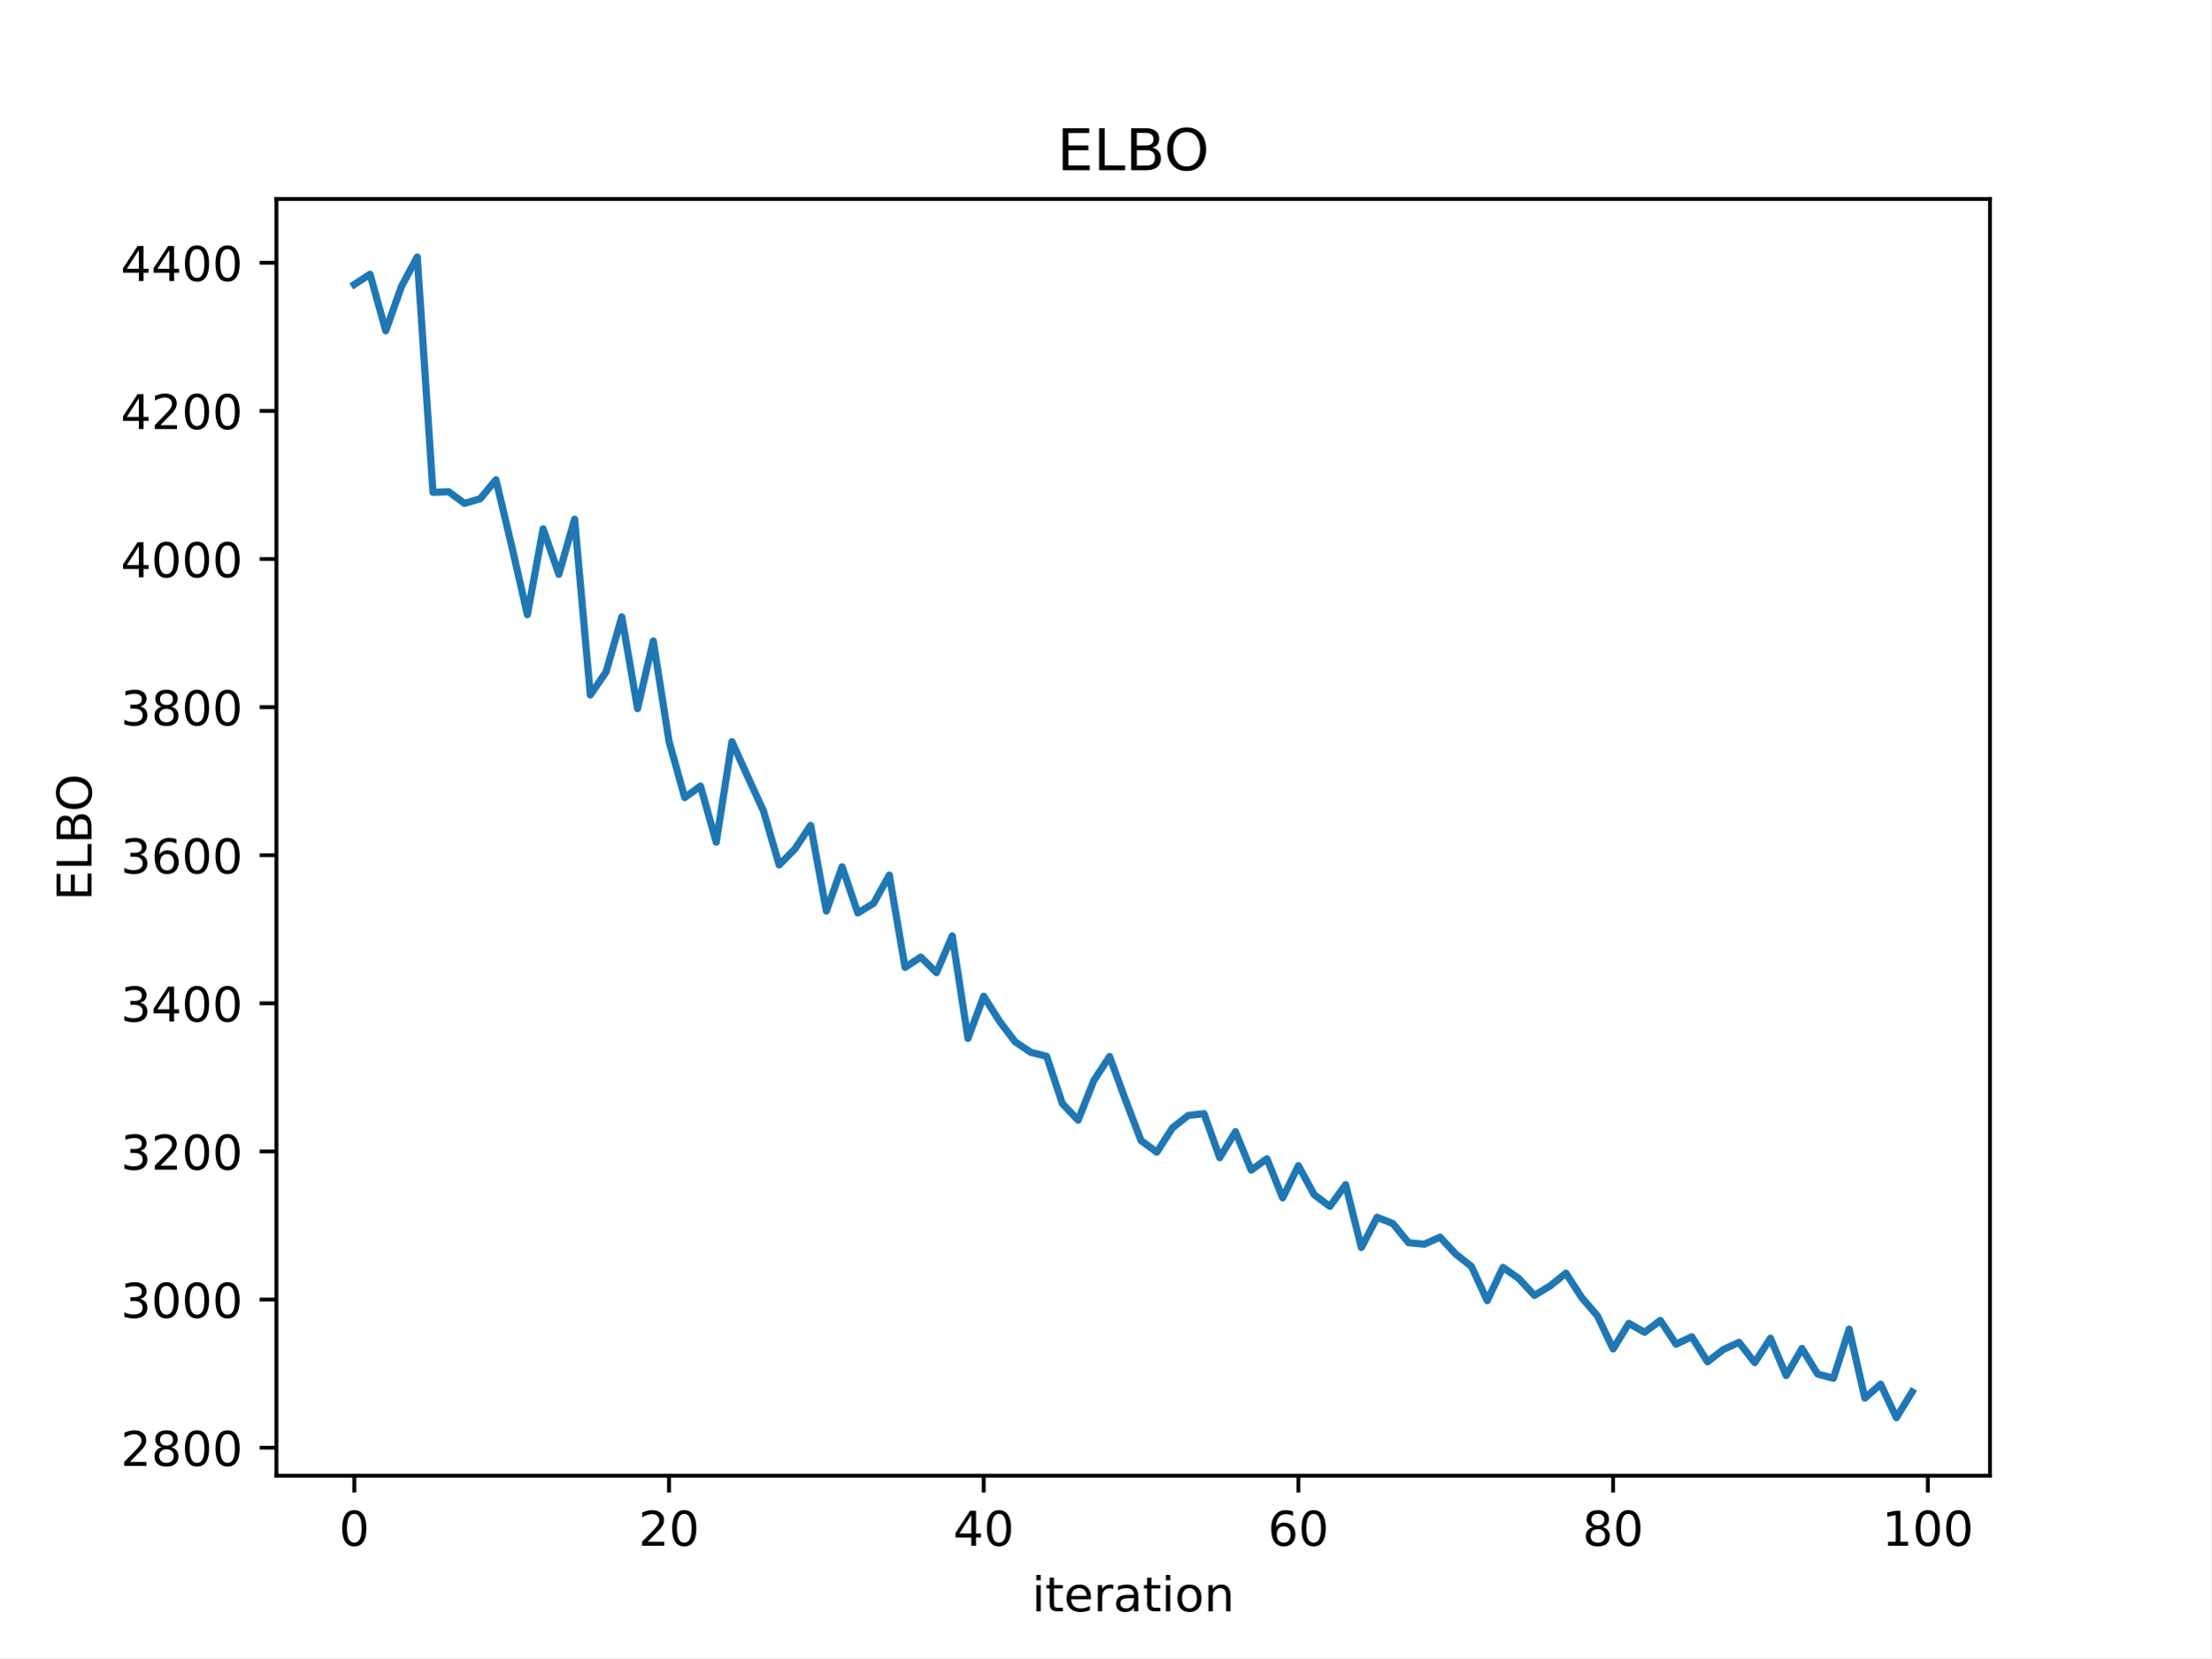
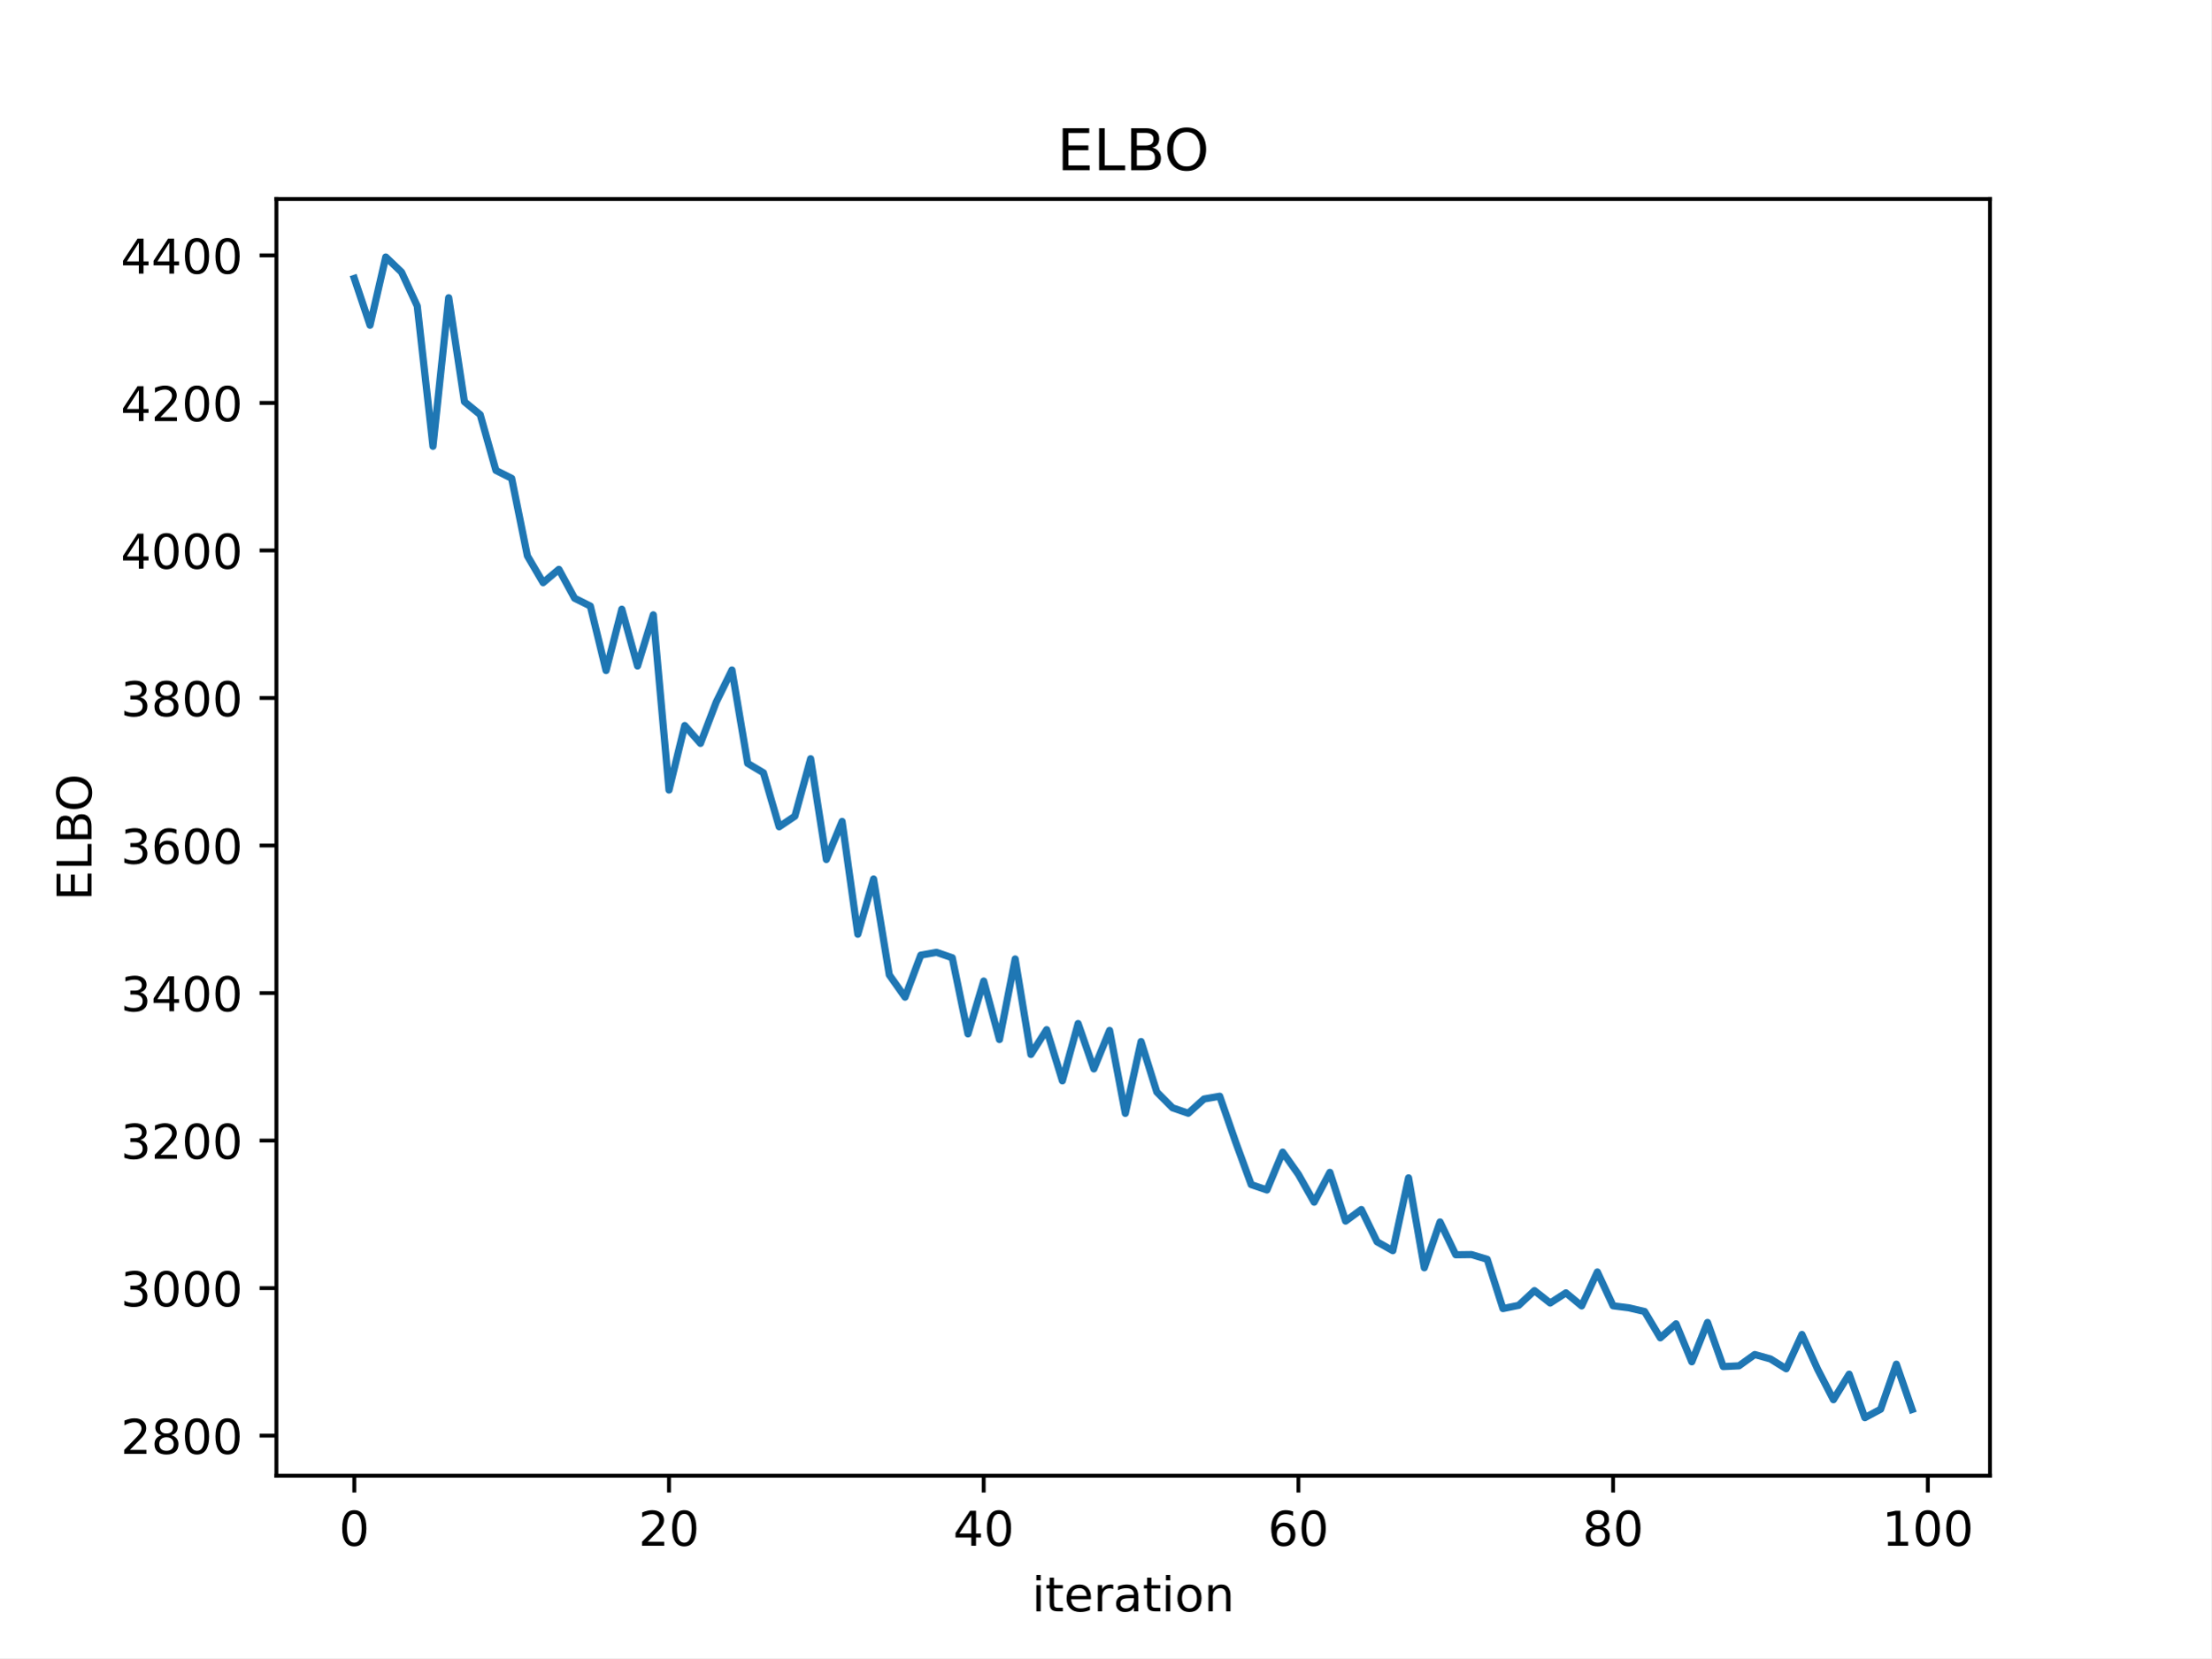
<svg xmlns="http://www.w3.org/2000/svg" xmlns:xlink="http://www.w3.org/1999/xlink" width="460.8pt" height="345.6pt" viewBox="0 0 460.8 345.6" version="1.1">
  <defs>
    <style type="text/css">*{stroke-linejoin: round; stroke-linecap: butt}</style>
  </defs>
  <g id="figure_1">
    <g id="patch_1">
      <path d="M 0 345.6  L 460.8 345.6  L 460.8 0  L 0 0  z " style="fill: #ffffff" />
    </g>
    <g id="axes_1">
      <g id="patch_2">
        <path d="M 57.6 307.584  L 414.72 307.584  L 414.72 41.472  L 57.6 41.472  z " style="fill: #ffffff" />
      </g>
      <g id="matplotlib.axis_1">
        <g id="xtick_1">
          <g id="line2d_1">
            <defs>
-               <path id="mfb18dcc085" d="M 0 0  L 0 3.5  " style="stroke: #000000; stroke-width: 0.8" />
+               <path id="m962879c82d" d="M 0 0  L 0 3.5  " style="stroke: #000000; stroke-width: 0.8" />
            </defs>
            <g>
-               <use xlink:href="#mfb18dcc085" x="73.833" y="307.584" style="stroke: #000000; stroke-width: 0.8" />
+               <use xlink:href="#m962879c82d" x="73.833" y="307.584" style="stroke: #000000; stroke-width: 0.8" />
            </g>
          </g>
          <g id="text_1">
            <g transform="translate(70.65148 322.1824) scale(0.1 -0.1)">
              <defs>
                <path id="DejaVuSans-30" d="M 2034 4250  Q 1547 4250 1301 3770  Q 1056 3291 1056 2328  Q 1056 1369 1301 889  Q 1547 409 2034 409  Q 2525 409 2770 889  Q 3016 1369 3016 2328  Q 3016 3291 2770 3770  Q 2525 4250 2034 4250  z M 2034 4750  Q 2819 4750 3233 4129  Q 3647 3509 3647 2328  Q 3647 1150 3233 529  Q 2819 -91 2034 -91  Q 1250 -91 836 529  Q 422 1150 422 2328  Q 422 3509 836 4129  Q 1250 4750 2034 4750  z " transform="scale(0.015625)" />
              </defs>
              <use xlink:href="#DejaVuSans-30" />
            </g>
          </g>
        </g>
        <g id="xtick_2">
          <g id="line2d_2">
            <g>
-               <use xlink:href="#mfb18dcc085" x="139.42" y="307.584" style="stroke: #000000; stroke-width: 0.8" />
+               <use xlink:href="#m962879c82d" x="139.42" y="307.584" style="stroke: #000000; stroke-width: 0.8" />
            </g>
          </g>
          <g id="text_2">
            <g transform="translate(133.057 322.1824) scale(0.1 -0.1)">
              <defs>
                <path id="DejaVuSans-32" d="M 1228 531  L 3431 531  L 3431 0  L 469 0  L 469 531  Q 828 903 1448 1529  Q 2069 2156 2228 2338  Q 2531 2678 2651 2914  Q 2772 3150 2772 3378  Q 2772 3750 2511 3984  Q 2250 4219 1831 4219  Q 1534 4219 1204 4116  Q 875 4013 500 3803  L 500 4441  Q 881 4594 1212 4672  Q 1544 4750 1819 4750  Q 2544 4750 2975 4387  Q 3406 4025 3406 3419  Q 3406 3131 3298 2873  Q 3191 2616 2906 2266  Q 2828 2175 2409 1742  Q 1991 1309 1228 531  z " transform="scale(0.015625)" />
              </defs>
              <use xlink:href="#DejaVuSans-32" />
              <use xlink:href="#DejaVuSans-30" transform="translate(63.62305 0)" />
            </g>
          </g>
        </g>
        <g id="xtick_3">
          <g id="line2d_3">
            <g>
-               <use xlink:href="#mfb18dcc085" x="205.006" y="307.584" style="stroke: #000000; stroke-width: 0.8" />
+               <use xlink:href="#m962879c82d" x="205.006" y="307.584" style="stroke: #000000; stroke-width: 0.8" />
            </g>
          </g>
          <g id="text_3">
            <g transform="translate(198.6438 322.1824) scale(0.1 -0.1)">
              <defs>
                <path id="DejaVuSans-34" d="M 2419 4116  L 825 1625  L 2419 1625  L 2419 4116  z M 2253 4666  L 3047 4666  L 3047 1625  L 3713 1625  L 3713 1100  L 3047 1100  L 3047 0  L 2419 0  L 2419 1100  L 313 1100  L 313 1709  L 2253 4666  z " transform="scale(0.015625)" />
              </defs>
              <use xlink:href="#DejaVuSans-34" />
              <use xlink:href="#DejaVuSans-30" transform="translate(63.62305 0)" />
            </g>
          </g>
        </g>
        <g id="xtick_4">
          <g id="line2d_4">
            <g>
-               <use xlink:href="#mfb18dcc085" x="270.593" y="307.584" style="stroke: #000000; stroke-width: 0.8" />
+               <use xlink:href="#m962879c82d" x="270.593" y="307.584" style="stroke: #000000; stroke-width: 0.8" />
            </g>
          </g>
          <g id="text_4">
            <g transform="translate(264.2306 322.1824) scale(0.1 -0.1)">
              <defs>
                <path id="DejaVuSans-36" d="M 2113 2584  Q 1688 2584 1439 2293  Q 1191 2003 1191 1497  Q 1191 994 1439 701  Q 1688 409 2113 409  Q 2538 409 2786 701  Q 3034 994 3034 1497  Q 3034 2003 2786 2293  Q 2538 2584 2113 2584  z M 3366 4563  L 3366 3988  Q 3128 4100 2886 4159  Q 2644 4219 2406 4219  Q 1781 4219 1451 3797  Q 1122 3375 1075 2522  Q 1259 2794 1537 2939  Q 1816 3084 2150 3084  Q 2853 3084 3261 2657  Q 3669 2231 3669 1497  Q 3669 778 3244 343  Q 2819 -91 2113 -91  Q 1303 -91 875 529  Q 447 1150 447 2328  Q 447 3434 972 4092  Q 1497 4750 2381 4750  Q 2619 4750 2861 4703  Q 3103 4656 3366 4563  z " transform="scale(0.015625)" />
              </defs>
              <use xlink:href="#DejaVuSans-36" />
              <use xlink:href="#DejaVuSans-30" transform="translate(63.62305 0)" />
            </g>
          </g>
        </g>
        <g id="xtick_5">
          <g id="line2d_5">
            <g>
-               <use xlink:href="#mfb18dcc085" x="336.18" y="307.584" style="stroke: #000000; stroke-width: 0.8" />
+               <use xlink:href="#m962879c82d" x="336.18" y="307.584" style="stroke: #000000; stroke-width: 0.8" />
            </g>
          </g>
          <g id="text_5">
            <g transform="translate(329.8173 322.1824) scale(0.1 -0.1)">
              <defs>
                <path id="DejaVuSans-38" d="M 2034 2216  Q 1584 2216 1326 1975  Q 1069 1734 1069 1313  Q 1069 891 1326 650  Q 1584 409 2034 409  Q 2484 409 2743 651  Q 3003 894 3003 1313  Q 3003 1734 2745 1975  Q 2488 2216 2034 2216  z M 1403 2484  Q 997 2584 770 2862  Q 544 3141 544 3541  Q 544 4100 942 4425  Q 1341 4750 2034 4750  Q 2731 4750 3128 4425  Q 3525 4100 3525 3541  Q 3525 3141 3298 2862  Q 3072 2584 2669 2484  Q 3125 2378 3379 2068  Q 3634 1759 3634 1313  Q 3634 634 3220 271  Q 2806 -91 2034 -91  Q 1263 -91 848 271  Q 434 634 434 1313  Q 434 1759 690 2068  Q 947 2378 1403 2484  z M 1172 3481  Q 1172 3119 1398 2916  Q 1625 2713 2034 2713  Q 2441 2713 2670 2916  Q 2900 3119 2900 3481  Q 2900 3844 2670 4047  Q 2441 4250 2034 4250  Q 1625 4250 1398 4047  Q 1172 3844 1172 3481  z " transform="scale(0.015625)" />
              </defs>
              <use xlink:href="#DejaVuSans-38" />
              <use xlink:href="#DejaVuSans-30" transform="translate(63.62305 0)" />
            </g>
          </g>
        </g>
        <g id="xtick_6">
          <g id="line2d_6">
            <g>
-               <use xlink:href="#mfb18dcc085" x="401.767" y="307.584" style="stroke: #000000; stroke-width: 0.8" />
+               <use xlink:href="#m962879c82d" x="401.767" y="307.584" style="stroke: #000000; stroke-width: 0.8" />
            </g>
          </g>
          <g id="text_6">
            <g transform="translate(392.2229 322.1824) scale(0.1 -0.1)">
              <defs>
                <path id="DejaVuSans-31" d="M 794 531  L 1825 531  L 1825 4091  L 703 3866  L 703 4441  L 1819 4666  L 2450 4666  L 2450 531  L 3481 531  L 3481 0  L 794 0  L 794 531  z " transform="scale(0.015625)" />
              </defs>
              <use xlink:href="#DejaVuSans-31" />
              <use xlink:href="#DejaVuSans-30" transform="translate(63.62305 0)" />
              <use xlink:href="#DejaVuSans-30" transform="translate(127.2461 0)" />
            </g>
          </g>
        </g>
        <g id="text_7">
          <g transform="translate(215.0373 335.8606) scale(0.1 -0.1)">
            <defs>
              <path id="DejaVuSans-69" d="M 603 3500  L 1178 3500  L 1178 0  L 603 0  L 603 3500  z M 603 4863  L 1178 4863  L 1178 4134  L 603 4134  L 603 4863  z " transform="scale(0.015625)" />
              <path id="DejaVuSans-74" d="M 1172 4494  L 1172 3500  L 2356 3500  L 2356 3053  L 1172 3053  L 1172 1153  Q 1172 725 1289 603  Q 1406 481 1766 481  L 2356 481  L 2356 0  L 1766 0  Q 1100 0 847 248  Q 594 497 594 1153  L 594 3053  L 172 3053  L 172 3500  L 594 3500  L 594 4494  L 1172 4494  z " transform="scale(0.015625)" />
              <path id="DejaVuSans-65" d="M 3597 1894  L 3597 1613  L 953 1613  Q 991 1019 1311 708  Q 1631 397 2203 397  Q 2534 397 2845 478  Q 3156 559 3463 722  L 3463 178  Q 3153 47 2828 -22  Q 2503 -91 2169 -91  Q 1331 -91 842 396  Q 353 884 353 1716  Q 353 2575 817 3079  Q 1281 3584 2069 3584  Q 2775 3584 3186 3129  Q 3597 2675 3597 1894  z M 3022 2063  Q 3016 2534 2758 2815  Q 2500 3097 2075 3097  Q 1594 3097 1305 2825  Q 1016 2553 972 2059  L 3022 2063  z " transform="scale(0.015625)" />
              <path id="DejaVuSans-72" d="M 2631 2963  Q 2534 3019 2420 3045  Q 2306 3072 2169 3072  Q 1681 3072 1420 2755  Q 1159 2438 1159 1844  L 1159 0  L 581 0  L 581 3500  L 1159 3500  L 1159 2956  Q 1341 3275 1631 3429  Q 1922 3584 2338 3584  Q 2397 3584 2469 3576  Q 2541 3569 2628 3553  L 2631 2963  z " transform="scale(0.015625)" />
              <path id="DejaVuSans-61" d="M 2194 1759  Q 1497 1759 1228 1600  Q 959 1441 959 1056  Q 959 750 1161 570  Q 1363 391 1709 391  Q 2188 391 2477 730  Q 2766 1069 2766 1631  L 2766 1759  L 2194 1759  z M 3341 1997  L 3341 0  L 2766 0  L 2766 531  Q 2569 213 2275 61  Q 1981 -91 1556 -91  Q 1019 -91 701 211  Q 384 513 384 1019  Q 384 1609 779 1909  Q 1175 2209 1959 2209  L 2766 2209  L 2766 2266  Q 2766 2663 2505 2880  Q 2244 3097 1772 3097  Q 1472 3097 1187 3025  Q 903 2953 641 2809  L 641 3341  Q 956 3463 1253 3523  Q 1550 3584 1831 3584  Q 2591 3584 2966 3190  Q 3341 2797 3341 1997  z " transform="scale(0.015625)" />
              <path id="DejaVuSans-6f" d="M 1959 3097  Q 1497 3097 1228 2736  Q 959 2375 959 1747  Q 959 1119 1226 758  Q 1494 397 1959 397  Q 2419 397 2687 759  Q 2956 1122 2956 1747  Q 2956 2369 2687 2733  Q 2419 3097 1959 3097  z M 1959 3584  Q 2709 3584 3137 3096  Q 3566 2609 3566 1747  Q 3566 888 3137 398  Q 2709 -91 1959 -91  Q 1206 -91 779 398  Q 353 888 353 1747  Q 353 2609 779 3096  Q 1206 3584 1959 3584  z " transform="scale(0.015625)" />
              <path id="DejaVuSans-6e" d="M 3513 2113  L 3513 0  L 2938 0  L 2938 2094  Q 2938 2591 2744 2837  Q 2550 3084 2163 3084  Q 1697 3084 1428 2787  Q 1159 2491 1159 1978  L 1159 0  L 581 0  L 581 3500  L 1159 3500  L 1159 2956  Q 1366 3272 1645 3428  Q 1925 3584 2291 3584  Q 2894 3584 3203 3211  Q 3513 2838 3513 2113  z " transform="scale(0.015625)" />
            </defs>
            <use xlink:href="#DejaVuSans-69" />
            <use xlink:href="#DejaVuSans-74" transform="translate(27.7832 0)" />
            <use xlink:href="#DejaVuSans-65" transform="translate(66.99219 0)" />
            <use xlink:href="#DejaVuSans-72" transform="translate(128.5156 0)" />
            <use xlink:href="#DejaVuSans-61" transform="translate(169.6289 0)" />
            <use xlink:href="#DejaVuSans-74" transform="translate(230.9082 0)" />
            <use xlink:href="#DejaVuSans-69" transform="translate(270.1172 0)" />
            <use xlink:href="#DejaVuSans-6f" transform="translate(297.9004 0)" />
            <use xlink:href="#DejaVuSans-6e" transform="translate(359.082 0)" />
          </g>
        </g>
      </g>
      <g id="matplotlib.axis_2">
        <g id="ytick_1">
          <g id="line2d_7">
            <defs>
-               <path id="m97d4597cf3" d="M 0 0  L -3.5 0  " style="stroke: #000000; stroke-width: 0.8" />
+               <path id="m8ed6d9cb2b" d="M 0 0  L -3.5 0  " style="stroke: #000000; stroke-width: 0.8" />
            </defs>
            <g>
-               <use xlink:href="#m97d4597cf3" x="57.6" y="301.746" style="stroke: #000000; stroke-width: 0.8" />
+               <use xlink:href="#m8ed6d9cb2b" x="57.6" y="299.235" style="stroke: #000000; stroke-width: 0.8" />
            </g>
          </g>
          <g id="text_8">
-             <g transform="translate(25.15 305.5454) scale(0.1 -0.1)">
+             <g transform="translate(25.15 303.0342) scale(0.1 -0.1)">
              <use xlink:href="#DejaVuSans-32" />
              <use xlink:href="#DejaVuSans-38" transform="translate(63.62305 0)" />
              <use xlink:href="#DejaVuSans-30" transform="translate(127.2461 0)" />
              <use xlink:href="#DejaVuSans-30" transform="translate(190.8691 0)" />
            </g>
          </g>
        </g>
        <g id="ytick_2">
          <g id="line2d_8">
            <g>
-               <use xlink:href="#m97d4597cf3" x="57.6" y="270.873" style="stroke: #000000; stroke-width: 0.8" />
+               <use xlink:href="#m8ed6d9cb2b" x="57.6" y="268.484" style="stroke: #000000; stroke-width: 0.8" />
            </g>
          </g>
          <g id="text_9">
-             <g transform="translate(25.15 274.6727) scale(0.1 -0.1)">
+             <g transform="translate(25.15 272.283) scale(0.1 -0.1)">
              <defs>
                <path id="DejaVuSans-33" d="M 2597 2516  Q 3050 2419 3304 2112  Q 3559 1806 3559 1356  Q 3559 666 3084 287  Q 2609 -91 1734 -91  Q 1441 -91 1130 -33  Q 819 25 488 141  L 488 750  Q 750 597 1062 519  Q 1375 441 1716 441  Q 2309 441 2620 675  Q 2931 909 2931 1356  Q 2931 1769 2642 2001  Q 2353 2234 1838 2234  L 1294 2234  L 1294 2753  L 1863 2753  Q 2328 2753 2575 2939  Q 2822 3125 2822 3475  Q 2822 3834 2567 4026  Q 2313 4219 1838 4219  Q 1578 4219 1281 4162  Q 984 4106 628 3988  L 628 4550  Q 988 4650 1302 4700  Q 1616 4750 1894 4750  Q 2613 4750 3031 4423  Q 3450 4097 3450 3541  Q 3450 3153 3228 2886  Q 3006 2619 2597 2516  z " transform="scale(0.015625)" />
              </defs>
              <use xlink:href="#DejaVuSans-33" />
              <use xlink:href="#DejaVuSans-30" transform="translate(63.62305 0)" />
              <use xlink:href="#DejaVuSans-30" transform="translate(127.2461 0)" />
              <use xlink:href="#DejaVuSans-30" transform="translate(190.8691 0)" />
            </g>
          </g>
        </g>
        <g id="ytick_3">
          <g id="line2d_9">
            <g>
-               <use xlink:href="#m97d4597cf3" x="57.6" y="240.001" style="stroke: #000000; stroke-width: 0.8" />
+               <use xlink:href="#m8ed6d9cb2b" x="57.6" y="237.732" style="stroke: #000000; stroke-width: 0.8" />
            </g>
          </g>
          <g id="text_10">
-             <g transform="translate(25.15 243.8) scale(0.1 -0.1)">
+             <g transform="translate(25.15 241.5317) scale(0.1 -0.1)">
              <use xlink:href="#DejaVuSans-33" />
              <use xlink:href="#DejaVuSans-32" transform="translate(63.62305 0)" />
              <use xlink:href="#DejaVuSans-30" transform="translate(127.2461 0)" />
              <use xlink:href="#DejaVuSans-30" transform="translate(190.8691 0)" />
            </g>
          </g>
        </g>
        <g id="ytick_4">
          <g id="line2d_10">
            <g>
-               <use xlink:href="#m97d4597cf3" x="57.6" y="209.128" style="stroke: #000000; stroke-width: 0.8" />
+               <use xlink:href="#m8ed6d9cb2b" x="57.6" y="206.981" style="stroke: #000000; stroke-width: 0.8" />
            </g>
          </g>
          <g id="text_11">
-             <g transform="translate(25.15 212.9273) scale(0.1 -0.1)">
+             <g transform="translate(25.15 210.7804) scale(0.1 -0.1)">
              <use xlink:href="#DejaVuSans-33" />
              <use xlink:href="#DejaVuSans-34" transform="translate(63.62305 0)" />
              <use xlink:href="#DejaVuSans-30" transform="translate(127.2461 0)" />
              <use xlink:href="#DejaVuSans-30" transform="translate(190.8691 0)" />
            </g>
          </g>
        </g>
        <g id="ytick_5">
          <g id="line2d_11">
            <g>
-               <use xlink:href="#m97d4597cf3" x="57.6" y="178.255" style="stroke: #000000; stroke-width: 0.8" />
+               <use xlink:href="#m8ed6d9cb2b" x="57.6" y="176.23" style="stroke: #000000; stroke-width: 0.8" />
            </g>
          </g>
          <g id="text_12">
-             <g transform="translate(25.15 182.0546) scale(0.1 -0.1)">
+             <g transform="translate(25.15 180.0291) scale(0.1 -0.1)">
              <use xlink:href="#DejaVuSans-33" />
              <use xlink:href="#DejaVuSans-36" transform="translate(63.62305 0)" />
              <use xlink:href="#DejaVuSans-30" transform="translate(127.2461 0)" />
              <use xlink:href="#DejaVuSans-30" transform="translate(190.8691 0)" />
            </g>
          </g>
        </g>
        <g id="ytick_6">
          <g id="line2d_12">
            <g>
-               <use xlink:href="#m97d4597cf3" x="57.6" y="147.383" style="stroke: #000000; stroke-width: 0.8" />
+               <use xlink:href="#m8ed6d9cb2b" x="57.6" y="145.479" style="stroke: #000000; stroke-width: 0.8" />
            </g>
          </g>
          <g id="text_13">
-             <g transform="translate(25.15 151.1819) scale(0.1 -0.1)">
+             <g transform="translate(25.15 149.2778) scale(0.1 -0.1)">
              <use xlink:href="#DejaVuSans-33" />
              <use xlink:href="#DejaVuSans-38" transform="translate(63.62305 0)" />
              <use xlink:href="#DejaVuSans-30" transform="translate(127.2461 0)" />
              <use xlink:href="#DejaVuSans-30" transform="translate(190.8691 0)" />
            </g>
          </g>
        </g>
        <g id="ytick_7">
          <g id="line2d_13">
            <g>
-               <use xlink:href="#m97d4597cf3" x="57.6" y="116.51" style="stroke: #000000; stroke-width: 0.8" />
+               <use xlink:href="#m8ed6d9cb2b" x="57.6" y="114.727" style="stroke: #000000; stroke-width: 0.8" />
            </g>
          </g>
          <g id="text_14">
-             <g transform="translate(25.15 120.3092) scale(0.1 -0.1)">
+             <g transform="translate(25.15 118.5265) scale(0.1 -0.1)">
              <use xlink:href="#DejaVuSans-34" />
              <use xlink:href="#DejaVuSans-30" transform="translate(63.62305 0)" />
              <use xlink:href="#DejaVuSans-30" transform="translate(127.2461 0)" />
              <use xlink:href="#DejaVuSans-30" transform="translate(190.8691 0)" />
            </g>
          </g>
        </g>
        <g id="ytick_8">
          <g id="line2d_14">
            <g>
-               <use xlink:href="#m97d4597cf3" x="57.6" y="85.637" style="stroke: #000000; stroke-width: 0.8" />
+               <use xlink:href="#m8ed6d9cb2b" x="57.6" y="83.976" style="stroke: #000000; stroke-width: 0.8" />
            </g>
          </g>
          <g id="text_15">
-             <g transform="translate(25.15 89.43647) scale(0.1 -0.1)">
+             <g transform="translate(25.15 87.77519) scale(0.1 -0.1)">
              <use xlink:href="#DejaVuSans-34" />
              <use xlink:href="#DejaVuSans-32" transform="translate(63.62305 0)" />
              <use xlink:href="#DejaVuSans-30" transform="translate(127.2461 0)" />
              <use xlink:href="#DejaVuSans-30" transform="translate(190.8691 0)" />
            </g>
          </g>
        </g>
        <g id="ytick_9">
          <g id="line2d_15">
            <g>
-               <use xlink:href="#m97d4597cf3" x="57.6" y="54.765" style="stroke: #000000; stroke-width: 0.8" />
+               <use xlink:href="#m8ed6d9cb2b" x="57.6" y="53.225" style="stroke: #000000; stroke-width: 0.8" />
            </g>
          </g>
          <g id="text_16">
-             <g transform="translate(25.15 58.56376) scale(0.1 -0.1)">
+             <g transform="translate(25.15 57.02389) scale(0.1 -0.1)">
              <use xlink:href="#DejaVuSans-34" />
              <use xlink:href="#DejaVuSans-34" transform="translate(63.62305 0)" />
              <use xlink:href="#DejaVuSans-30" transform="translate(127.2461 0)" />
              <use xlink:href="#DejaVuSans-30" transform="translate(190.8691 0)" />
            </g>
          </g>
        </g>
        <g id="text_17">
          <g transform="translate(19.07031 187.7522) rotate(-90) scale(0.1 -0.1)">
            <defs>
              <path id="DejaVuSans-45" d="M 628 4666  L 3578 4666  L 3578 4134  L 1259 4134  L 1259 2753  L 3481 2753  L 3481 2222  L 1259 2222  L 1259 531  L 3634 531  L 3634 0  L 628 0  L 628 4666  z " transform="scale(0.015625)" />
              <path id="DejaVuSans-4c" d="M 628 4666  L 1259 4666  L 1259 531  L 3531 531  L 3531 0  L 628 0  L 628 4666  z " transform="scale(0.015625)" />
              <path id="DejaVuSans-42" d="M 1259 2228  L 1259 519  L 2272 519  Q 2781 519 3026 730  Q 3272 941 3272 1375  Q 3272 1813 3026 2020  Q 2781 2228 2272 2228  L 1259 2228  z M 1259 4147  L 1259 2741  L 2194 2741  Q 2656 2741 2882 2914  Q 3109 3088 3109 3444  Q 3109 3797 2882 3972  Q 2656 4147 2194 4147  L 1259 4147  z M 628 4666  L 2241 4666  Q 2963 4666 3353 4366  Q 3744 4066 3744 3513  Q 3744 3084 3544 2831  Q 3344 2578 2956 2516  Q 3422 2416 3680 2098  Q 3938 1781 3938 1306  Q 3938 681 3513 340  Q 3088 0 2303 0  L 628 0  L 628 4666  z " transform="scale(0.015625)" />
              <path id="DejaVuSans-4f" d="M 2522 4238  Q 1834 4238 1429 3725  Q 1025 3213 1025 2328  Q 1025 1447 1429 934  Q 1834 422 2522 422  Q 3209 422 3611 934  Q 4013 1447 4013 2328  Q 4013 3213 3611 3725  Q 3209 4238 2522 4238  z M 2522 4750  Q 3503 4750 4090 4092  Q 4678 3434 4678 2328  Q 4678 1225 4090 567  Q 3503 -91 2522 -91  Q 1538 -91 948 565  Q 359 1222 359 2328  Q 359 3434 948 4092  Q 1538 4750 2522 4750  z " transform="scale(0.015625)" />
            </defs>
            <use xlink:href="#DejaVuSans-45" />
            <use xlink:href="#DejaVuSans-4c" transform="translate(63.18359 0)" />
            <use xlink:href="#DejaVuSans-42" transform="translate(118.8965 0)" />
            <use xlink:href="#DejaVuSans-4f" transform="translate(185.75 0)" />
          </g>
        </g>
      </g>
      <g id="line2d_16">
-         <path d="M 73.833 59.296  L 77.112 57.164  L 80.391 68.937  L 83.671 59.685  L 86.95 53.568  L 90.229 102.605  L 93.509 102.502  L 96.788 104.92  L 100.067 103.959  L 103.347 99.996  L 106.626 113.777  L 109.905 128.113  L 113.185 110.223  L 116.464 119.703  L 119.743 108.219  L 123.023 144.857  L 126.302 140.047  L 129.581 128.566  L 132.861 147.695  L 136.14 133.589  L 139.42 154.519  L 142.699 166.237  L 145.978 163.841  L 149.258 175.536  L 152.537 154.581  L 155.816 161.864  L 159.096 169.002  L 162.375 180.279  L 165.654 176.954  L 168.934 172.026  L 172.213 189.899  L 175.492 180.657  L 178.772 190.294  L 182.051 188.284  L 185.33 182.394  L 188.61 201.631  L 191.889 199.483  L 195.168 202.724  L 198.448 195.074  L 201.727 216.434  L 205.006 207.643  L 208.286 212.833  L 211.565 217.16  L 214.844 219.352  L 218.124 220.165  L 221.403 230.029  L 224.682 233.484  L 227.962 225.2  L 231.241 220.209  L 234.52 229.172  L 237.8 237.744  L 241.079 240.151  L 244.358 235.071  L 247.638 232.496  L 250.917 232.124  L 254.196 241.298  L 257.476 235.888  L 260.755 243.887  L 264.034 241.527  L 267.314 249.676  L 270.593 242.963  L 273.872 249.013  L 277.152 251.454  L 280.431 246.917  L 283.71 260.03  L 286.99 253.719  L 290.269 255.024  L 293.548 259.019  L 296.828 259.331  L 300.107 257.862  L 303.386 261.393  L 306.666 263.984  L 309.945 271.101  L 313.224 264.168  L 316.504 266.473  L 319.783 269.999  L 323.062 268.017  L 326.342 265.369  L 329.621 270.435  L 332.9 274.26  L 336.18 281.166  L 339.459 275.831  L 342.739 277.699  L 346.018 275.22  L 349.297 280.168  L 352.577 278.628  L 355.856 283.836  L 359.135 281.293  L 362.415 279.79  L 365.694 284.012  L 368.973 278.938  L 372.253 286.706  L 375.532 281.067  L 378.811 286.395  L 382.091 287.285  L 385.37 277.035  L 388.649 291.411  L 391.929 288.502  L 395.208 295.488  L 398.487 290.125  " clip-path="url(#pf61c63ee10)" style="fill: none; stroke: #1f77b4; stroke-width: 1.5; stroke-linecap: square" />
+         <path d="M 73.833 58.029  L 77.112 67.782  L 80.391 53.568  L 83.671 56.716  L 86.95 63.784  L 90.229 93.018  L 93.509 62.055  L 96.788 83.73  L 100.067 86.418  L 103.347 98.045  L 106.626 99.695  L 109.905 115.86  L 113.185 121.444  L 116.464 118.672  L 119.743 124.687  L 123.023 126.317  L 126.302 139.761  L 129.581 126.983  L 132.861 138.812  L 136.14 128.151  L 139.42 164.662  L 142.699 151.229  L 145.978 154.946  L 149.258 146.344  L 152.537 139.659  L 155.816 159.114  L 159.096 161.064  L 162.375 172.324  L 165.654 170.12  L 168.934 158.144  L 172.213 179.148  L 175.492 171.211  L 178.772 194.72  L 182.051 183.213  L 185.33 203.196  L 188.61 207.841  L 191.889 199.083  L 195.168 198.502  L 198.448 199.621  L 201.727 215.493  L 205.006 204.486  L 208.286 216.674  L 211.565 199.881  L 214.844 219.786  L 218.124 214.616  L 221.403 225.272  L 224.682 213.339  L 227.962 222.798  L 231.241 214.775  L 234.52 232.064  L 237.8 217.093  L 241.079 227.611  L 244.358 230.905  L 247.638 232.035  L 250.917 229.067  L 254.196 228.49  L 257.476 237.937  L 260.755 246.908  L 264.034 248.025  L 267.314 240.145  L 270.593 244.773  L 273.872 250.572  L 277.152 244.358  L 280.431 254.514  L 283.71 252.1  L 286.99 258.837  L 290.269 260.683  L 293.548 245.502  L 296.828 264.251  L 300.107 254.695  L 303.386 261.534  L 306.666 261.491  L 309.945 262.484  L 313.224 272.753  L 316.504 272.073  L 319.783 269.007  L 323.062 271.593  L 326.342 269.472  L 329.621 272.192  L 332.9 265.123  L 336.18 272.176  L 339.459 272.594  L 342.739 273.358  L 346.018 278.849  L 349.297 275.929  L 352.577 283.844  L 355.856 275.638  L 359.135 284.841  L 362.415 284.68  L 365.694 282.325  L 368.973 283.251  L 372.253 285.297  L 375.532 278.153  L 378.811 285.406  L 382.091 291.744  L 385.37 286.427  L 388.649 295.488  L 391.929 293.729  L 395.208 284.335  L 398.487 293.785  " clip-path="url(#p90d45598a3)" style="fill: none; stroke: #1f77b4; stroke-width: 1.5; stroke-linecap: square" />
      </g>
      <g id="patch_3">
        <path d="M 57.6 307.584  L 57.6 41.472  " style="fill: none; stroke: #000000; stroke-width: 0.8; stroke-linejoin: miter; stroke-linecap: square" />
      </g>
      <g id="patch_4">
        <path d="M 414.72 307.584  L 414.72 41.472  " style="fill: none; stroke: #000000; stroke-width: 0.8; stroke-linejoin: miter; stroke-linecap: square" />
      </g>
      <g id="patch_5">
        <path d="M 57.6 307.584  L 414.72 307.584  " style="fill: none; stroke: #000000; stroke-width: 0.8; stroke-linejoin: miter; stroke-linecap: square" />
      </g>
      <g id="patch_6">
        <path d="M 57.6 41.472  L 414.72 41.472  " style="fill: none; stroke: #000000; stroke-width: 0.8; stroke-linejoin: miter; stroke-linecap: square" />
      </g>
      <g id="text_18">
        <g transform="translate(220.2909 35.472) scale(0.12 -0.12)">
          <use xlink:href="#DejaVuSans-45" />
          <use xlink:href="#DejaVuSans-4c" transform="translate(63.18359 0)" />
          <use xlink:href="#DejaVuSans-42" transform="translate(118.8965 0)" />
          <use xlink:href="#DejaVuSans-4f" transform="translate(185.75 0)" />
        </g>
      </g>
    </g>
  </g>
  <defs>
-     <clipPath id="pf61c63ee10">
+     <clipPath id="p90d45598a3">
      <rect x="57.6" y="41.472" width="357.12" height="266.112" />
    </clipPath>
  </defs>
</svg>
